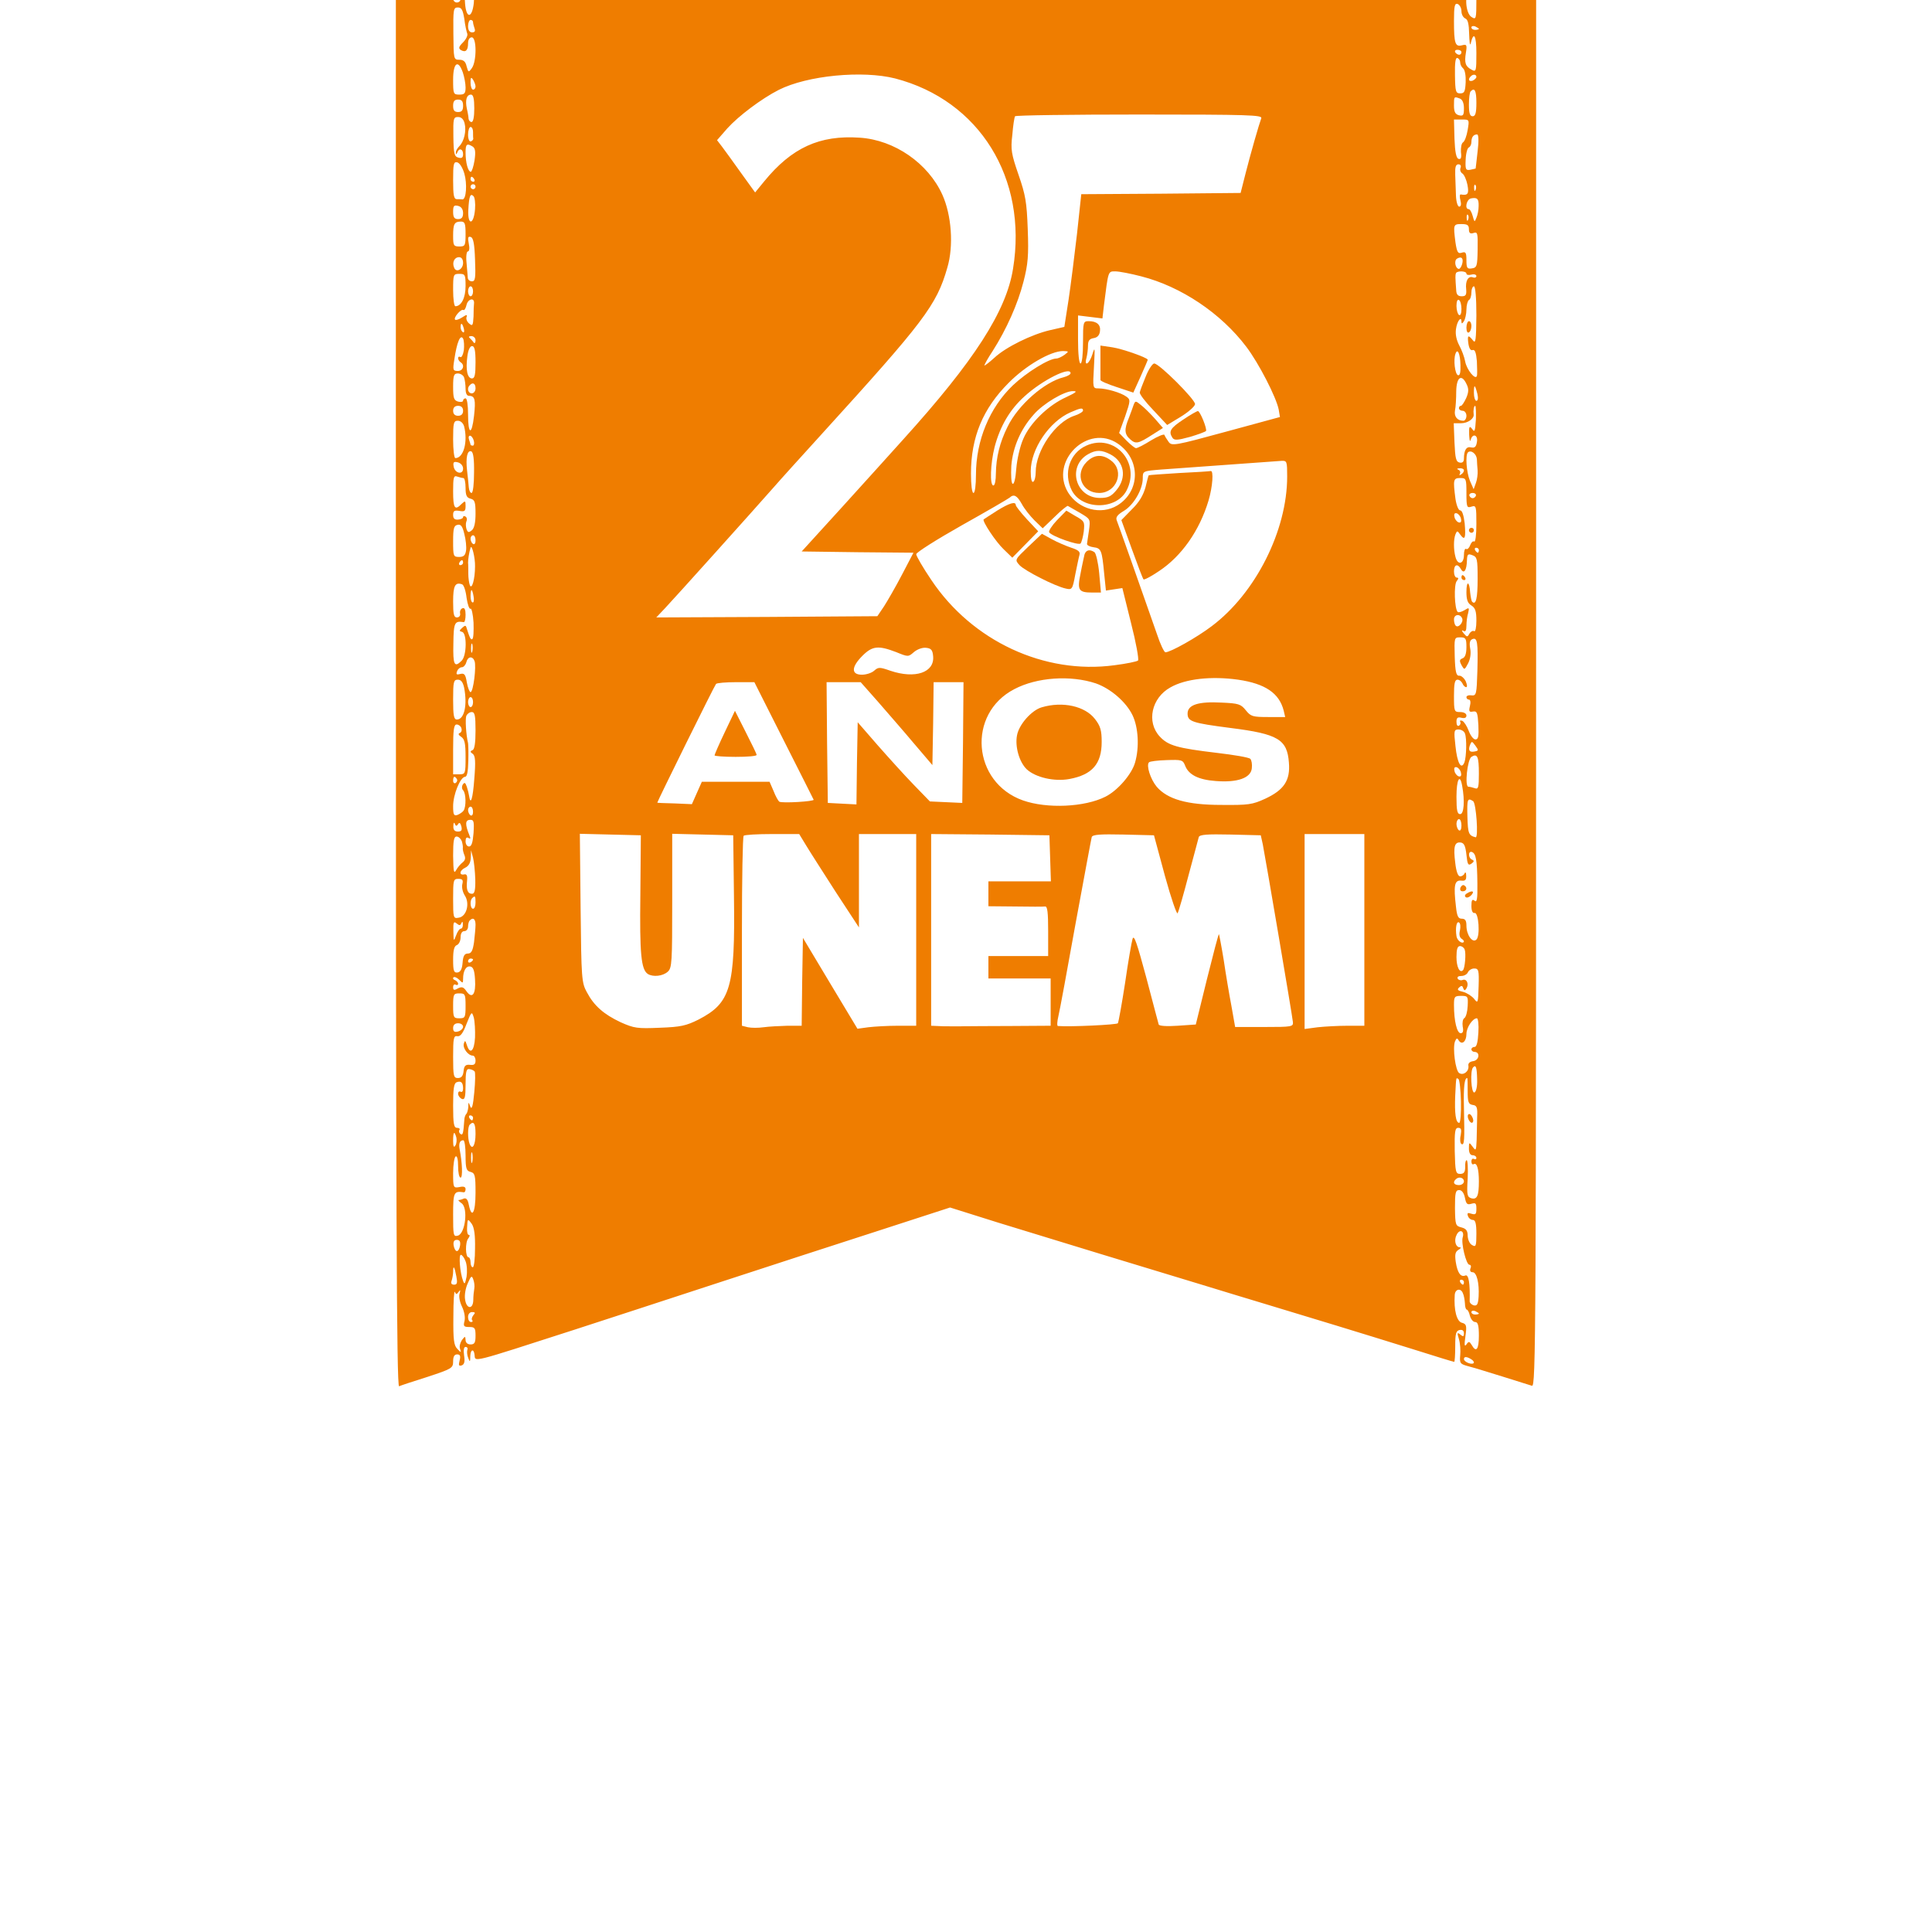
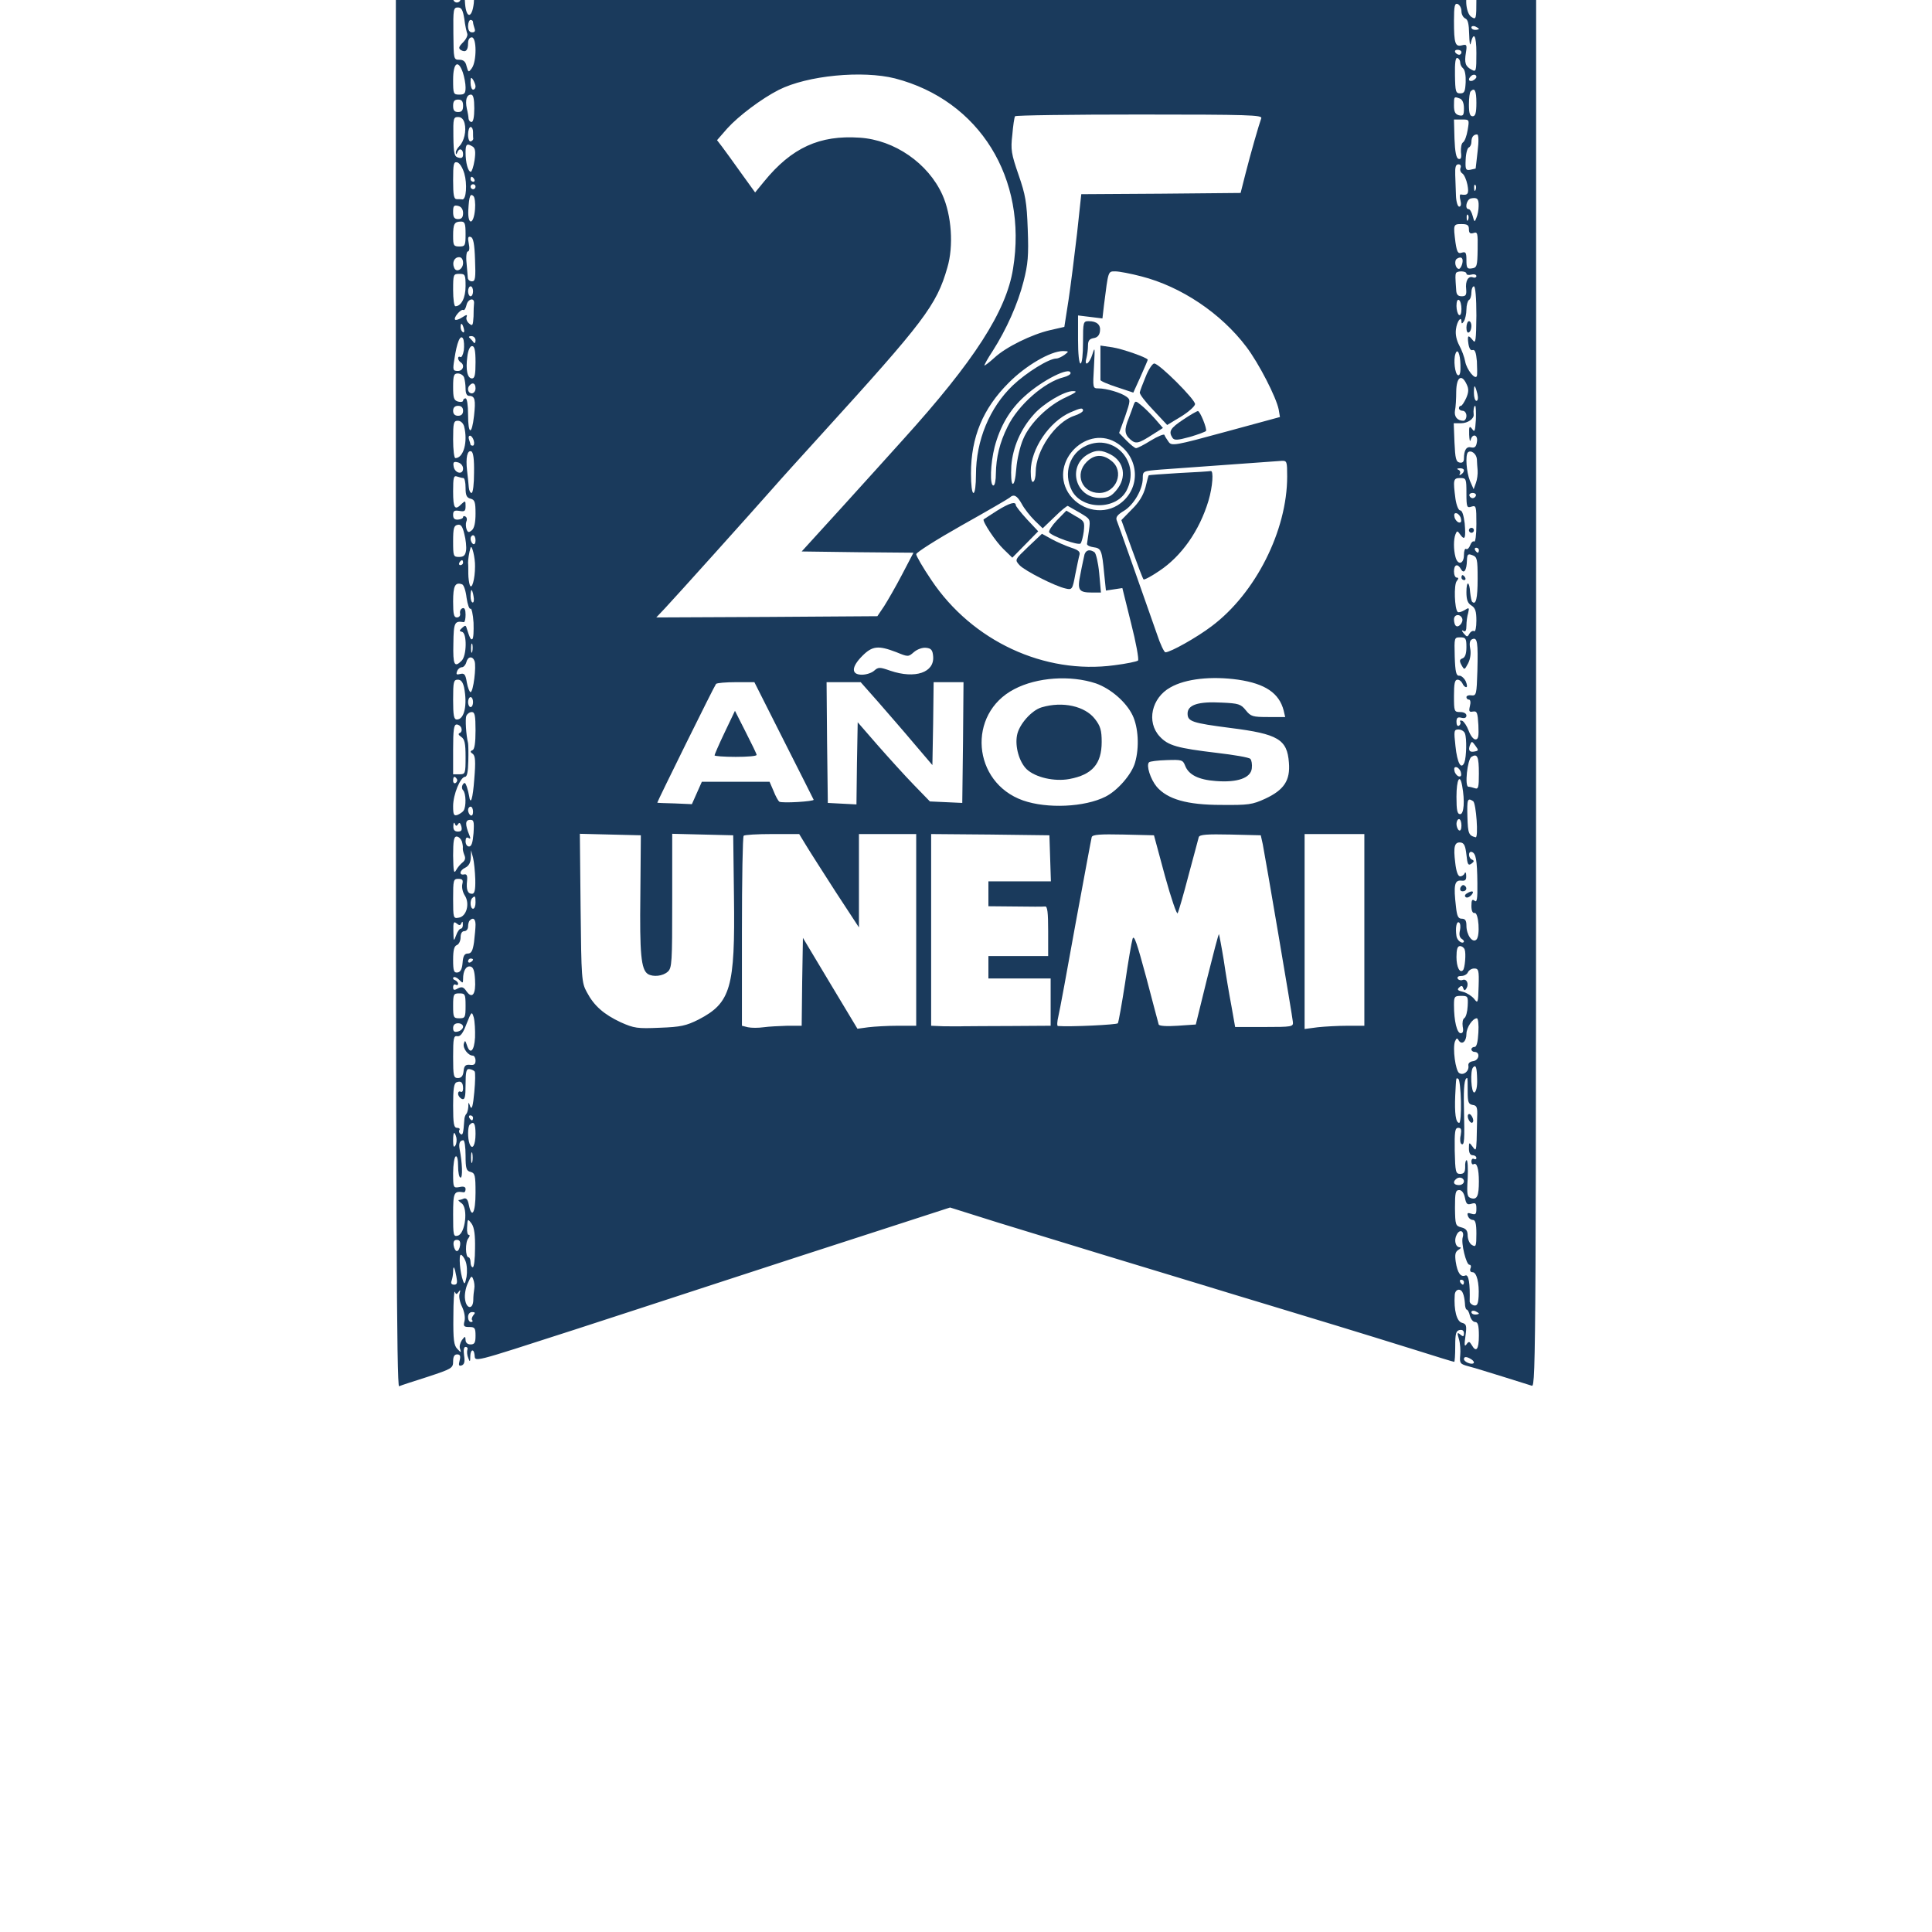
<svg xmlns="http://www.w3.org/2000/svg" version="1.0" width="1024pt" height="1024pt" viewBox="124 124 776 776" preserveAspectRatio="xMidYMid meet">
-   <g transform="translate(0,1024) scale(0.1,-0.1)" fill="#EF7D00" stroke="none">
+   <g transform="translate(0,1024) scale(0.1,-0.1)" fill="#1A3A5C" stroke="none">
    <path d="M2830 6834 c0 -2721 3 -3405 13 -3402 6 3 58 20 115 38 97 32 102 35 102 62 0 19 5 28 16 28 12 0 15 -6 10 -25 -5 -19 -3 -23 9 -19 10 4 13 15 9 40 -3 22 -1 34 6 34 7 0 10 -6 7 -12 -2 -7 -1 -22 4 -33 6 -17 8 -16 8 9 1 26 14 30 17 5 4 -30 -24 -37 404 101 124 40 380 124 570 186 190 62 478 156 640 208 l296 96 194 -61 c218 -67 614 -188 820 -250 74 -23 191 -58 260 -79 69 -21 195 -59 280 -85 85 -26 225 -69 311 -96 85 -27 157 -49 160 -49 2 0 4 28 4 62 0 52 3 63 18 66 11 2 17 -3 17 -13 0 -14 -3 -15 -15 -5 -12 10 -13 7 -5 -19 5 -17 7 -46 5 -65 -3 -32 0 -35 34 -44 20 -5 81 -24 136 -41 55 -17 108 -34 118 -37 16 -5 17 161 17 3400 l0 3406 -120 0 -120 0 0 -30 c0 -23 -4 -30 -20 -30 -16 0 -20 7 -20 30 l0 30 -1990 0 -1990 0 0 -30 c0 -23 -4 -30 -20 -30 -16 0 -20 7 -20 30 l0 30 -140 0 -140 0 0 -3406z m258 3369 c-5 -25 -28 -28 -28 -4 0 12 6 21 16 21 9 0 14 -7 12 -17z m4022 2 c0 -8 -4 -15 -10 -15 -5 0 -10 7 -10 15 0 8 5 15 10 15 6 0 10 -7 10 -15z m-4005 -77 c6 -34 4 -44 -11 -55 -17 -12 -17 -13 4 -13 17 0 22 6 22 25 0 14 4 25 9 25 15 0 20 -27 8 -39 -8 -8 -8 -11 1 -11 8 0 11 -15 10 -45 -2 -35 -7 -45 -20 -45 -13 0 -18 8 -18 29 0 25 -3 28 -25 23 -25 -4 -25 -4 -25 72 0 68 2 76 19 76 15 0 21 -10 26 -42z m38 22 c3 -13 0 -20 -9 -20 -8 0 -14 9 -14 20 0 11 4 20 9 20 5 0 11 -9 14 -20z m3985 -27 c-2 -34 -7 -47 -20 -49 -13 -1 -17 8 -20 47 -3 45 -1 49 20 49 21 0 23 -4 20 -47z m42 -88 c0 -60 -3 -75 -15 -75 -9 0 -15 10 -16 23 -1 12 -3 34 -5 50 -2 18 2 27 12 27 8 0 14 5 14 10 0 6 -4 10 -10 10 -5 0 -7 7 -4 15 14 35 24 10 24 -60z m-56 9 c9 -22 8 -24 -9 -24 -8 0 -15 9 -15 20 0 24 15 27 24 4z m-4020 -55 c-3 -5 0 -16 6 -24 8 -10 10 -33 6 -67 -3 -29 -6 -63 -6 -75 0 -16 -6 -23 -20 -23 -19 0 -20 7 -20 99 0 70 4 101 13 104 16 6 29 -2 21 -14z m4026 1 c0 -5 -2 -10 -4 -10 -3 0 -8 5 -11 10 -3 6 -1 10 4 10 6 0 11 -4 11 -10z m4 -42 c3 -13 6 -38 6 -55 0 -18 5 -33 11 -33 7 0 9 10 7 25 -4 17 -1 25 8 25 11 0 14 -18 14 -75 0 -42 -4 -76 -10 -76 -39 -6 -37 -10 -39 65 -1 35 -5 45 -21 49 -16 4 -19 11 -14 39 8 48 12 58 23 58 5 0 11 -10 15 -22z m-3984 -13 c0 -8 -2 -15 -4 -15 -2 0 -6 7 -10 15 -3 8 -1 15 4 15 6 0 10 -7 10 -15z m10 -50 c0 -8 -7 -15 -15 -15 -8 0 -15 7 -15 15 0 8 7 15 15 15 8 0 15 -7 15 -15z m3960 -56 c0 -19 -4 -29 -12 -27 -12 4 -20 37 -12 50 11 18 24 6 24 -23z m-3960 -19 c0 -28 -5 -43 -16 -47 -23 -9 -32 8 -27 50 4 28 10 37 24 37 16 0 19 -7 19 -40z m3960 -39 c0 -11 5 -23 11 -26 8 -6 8 -50 0 -92 -1 -2 -7 -3 -15 -3 -17 0 -26 31 -26 93 0 35 4 47 15 47 8 0 15 -9 15 -19z m-4020 -1 c0 -5 -7 -7 -15 -4 -8 4 -15 8 -15 10 0 2 7 4 15 4 8 0 15 -4 15 -10z m17 -82 c-3 -35 -6 -64 -7 -65 0 0 -9 1 -20 4 -17 5 -20 14 -20 64 0 57 1 59 26 59 26 0 26 0 21 -62z m43 27 c0 -24 -5 -35 -15 -35 -10 0 -15 11 -15 35 0 24 5 35 15 35 10 0 15 -11 15 -35z m4017 -17 c-2 -13 -4 -5 -4 17 -1 22 1 32 4 23 2 -10 2 -28 0 -40z m-4020 -88 c-3 -69 -27 -69 -27 0 0 37 4 50 15 50 11 0 14 -12 12 -50z m4023 -5 c0 -30 -4 -55 -8 -55 -18 0 -32 26 -32 60 0 39 6 50 27 50 9 0 13 -16 13 -55z m-60 9 c0 -8 -4 -14 -10 -14 -5 0 -10 9 -10 21 0 11 5 17 10 14 6 -3 10 -13 10 -21z m-4010 -29 c0 -17 -6 -25 -17 -26 -16 -1 -16 -2 -1 -6 22 -6 30 -29 22 -68 -5 -26 -10 -32 -25 -28 -17 5 -19 15 -19 79 0 67 2 74 20 74 15 0 20 -7 20 -25z m4014 -11 c22 -21 22 -112 1 -121 -21 -8 -22 -7 -30 70 -7 70 0 81 29 51z m-3974 -44 c0 -11 -4 -20 -10 -20 -5 0 -10 9 -10 20 0 11 5 20 10 20 6 0 10 -9 10 -20z m4020 -10 c0 -5 -4 -10 -10 -10 -5 0 -10 5 -10 10 0 6 5 10 10 10 6 0 10 -4 10 -10z m15 -30 c3 -5 -1 -10 -9 -10 -9 0 -16 5 -16 10 0 6 4 10 9 10 6 0 13 -4 16 -10z m-4032 -20 c5 -21 -1 -121 -8 -128 -9 -10 -25 12 -25 34 0 19 -5 24 -25 24 -19 0 -25 5 -25 21 0 17 5 20 25 17 22 -5 25 -2 25 23 0 34 25 40 33 9z m4037 -60 c0 -21 -4 -42 -10 -45 -5 -3 -10 -1 -10 5 0 6 -4 9 -9 6 -12 -8 -21 18 -16 45 5 24 24 41 37 33 4 -3 8 -23 8 -44z m-72 9 c-2 -6 -8 -10 -13 -10 -5 0 -11 4 -13 10 -2 6 4 11 13 11 9 0 15 -5 13 -11z m-4004 -91 c10 -65 4 -88 -24 -88 -18 0 -20 6 -20 68 0 38 3 72 7 76 16 15 29 -4 37 -56z m4018 12 c1 -27 2 -60 2 -72 1 -13 -6 -22 -16 -24 -16 -2 -18 7 -18 65 0 37 3 71 7 74 16 16 23 4 25 -43z m52 -107 c-3 -60 -11 -112 -16 -118 -6 -6 -7 -4 -3 8 5 12 2 17 -9 17 -12 0 -16 10 -16 45 0 26 5 45 11 45 7 0 9 9 5 23 -18 66 -19 70 -7 63 6 -4 12 -19 12 -34 1 -20 2 -22 6 -7 2 11 6 30 9 43 11 52 15 14 8 -85z m-4024 62 c0 -13 -4 -27 -10 -30 -6 -4 -10 8 -10 30 0 22 4 34 10 30 6 -3 10 -17 10 -30z m-2 -103 c3 -47 1 -52 -17 -52 -18 0 -21 -6 -21 -45 0 -25 -4 -45 -9 -45 -5 0 -16 -3 -25 -6 -14 -5 -16 3 -16 56 0 61 0 62 25 58 23 -5 25 -2 25 28 0 79 33 85 38 6z m3962 18 c0 -11 -6 -20 -14 -20 -12 0 -14 14 -7 38 1 1 6 2 11 2 6 0 10 -9 10 -20z m-4014 -27 c-11 -11 -19 6 -11 24 8 17 8 17 12 0 3 -10 2 -21 -1 -24z m4042 -100 c2 -26 -1 -43 -7 -43 -6 0 -11 -9 -11 -21 0 -25 -23 -20 -28 6 -3 12 0 15 10 9 7 -4 5 2 -4 13 -10 11 -18 34 -18 52 0 29 3 32 28 29 24 -3 27 -7 30 -45z m-3993 9 c0 -31 -19 -28 -23 4 -3 18 0 25 10 22 7 -3 13 -14 13 -26z m4025 -87 c0 -83 -1 -85 -20 -73 -24 15 -29 95 -6 104 8 3 11 15 8 30 -2 14 0 24 7 24 7 0 11 -29 11 -85z m-4033 37 c7 -4 9 -24 6 -55 -7 -61 -30 -63 -35 -2 -5 63 1 75 29 57z m-47 -38 c0 -8 -7 -14 -15 -14 -15 0 -21 21 -9 33 10 9 24 -2 24 -19z m4020 -49 c0 -13 7 -25 15 -29 11 -4 15 -22 16 -63 1 -32 3 -49 6 -38 12 51 23 34 23 -38 0 -73 -1 -77 -19 -67 -25 13 -30 27 -23 69 5 31 3 34 -16 29 -27 -7 -32 7 -32 98 0 61 3 72 15 68 8 -4 15 -16 15 -29z m-4005 -31 c3 -26 9 -52 12 -60 2 -7 -5 -22 -17 -34 -18 -18 -19 -24 -9 -31 19 -11 29 -2 29 27 0 15 6 24 15 24 20 0 20 -97 0 -124 -13 -18 -14 -17 -21 8 -4 19 -13 26 -29 26 -23 0 -23 2 -24 105 -1 97 0 105 18 105 15 0 20 -10 26 -46z m35 -13 c0 -5 3 -16 6 -25 4 -11 1 -16 -10 -16 -10 0 -16 9 -16 25 0 14 5 25 10 25 6 0 10 -4 10 -9z m4040 -27 c0 -2 -7 -4 -15 -4 -8 0 -15 4 -15 10 0 5 7 7 15 4 8 -4 15 -8 15 -10z m-70 -94 c0 -5 -4 -10 -9 -10 -6 0 -13 5 -16 10 -3 6 1 10 9 10 9 0 16 -4 16 -10z m-5 -41 c0 -8 5 -18 12 -24 7 -6 11 -29 10 -55 -2 -38 -5 -45 -22 -45 -18 0 -20 7 -21 73 -1 50 2 72 10 69 6 -2 11 -10 11 -18z m-4006 -40 c6 -18 11 -45 11 -60 0 -24 -4 -29 -25 -29 -24 0 -25 3 -25 60 0 68 20 83 39 29z m1736 -24 c339 -88 533 -401 474 -764 -27 -171 -156 -371 -442 -687 -45 -50 -155 -172 -244 -270 l-163 -179 225 -3 224 -2 -46 -88 c-25 -48 -58 -105 -72 -127 l-27 -40 -444 -3 -444 -2 35 37 c36 38 348 385 436 485 26 30 113 126 193 214 411 452 462 518 505 669 26 87 17 211 -20 293 -57 126 -192 220 -332 229 -161 11 -273 -40 -384 -176 l-36 -44 -57 79 c-31 43 -65 91 -76 105 l-20 26 41 47 c45 50 138 120 207 155 115 58 336 79 467 46z m2335 6 c0 -5 -7 -11 -15 -15 -15 -5 -20 5 -8 17 9 10 23 9 23 -2z m-4020 -38 c0 -7 -4 -13 -10 -13 -5 0 -10 12 -10 28 0 21 2 24 10 12 5 -8 10 -21 10 -27z m4020 -66 c0 -41 -4 -54 -15 -54 -11 0 -15 12 -15 47 0 26 3 50 7 53 16 17 23 3 23 -46z m-4025 -22 c0 -34 -4 -55 -11 -55 -6 0 -11 6 -12 13 0 6 -3 25 -7 41 -7 34 -1 56 17 56 9 0 13 -17 13 -55z m3959 39 c10 -4 16 -18 16 -39 0 -28 -3 -32 -20 -28 -15 4 -20 14 -20 39 0 37 0 37 24 28z m-4004 -29 c0 -18 -5 -25 -20 -25 -15 0 -20 7 -20 25 0 18 5 25 20 25 15 0 20 -7 20 -25z m3206 -50 c-9 -24 -43 -142 -64 -225 l-19 -75 -320 -3 -320 -2 -17 -158 c-10 -86 -25 -206 -34 -266 l-17 -109 -57 -13 c-74 -17 -178 -68 -224 -111 -20 -18 -38 -32 -40 -31 -1 2 13 28 33 58 56 88 101 189 124 279 18 70 21 105 17 210 -4 110 -9 138 -37 219 -29 84 -32 101 -25 160 3 37 8 70 11 75 2 4 227 7 500 7 441 0 494 -2 489 -15z m-3200 -20 c8 -31 -2 -73 -21 -92 -8 -8 -15 -20 -14 -26 0 -9 2 -8 6 1 7 19 23 14 23 -7 0 -14 -5 -18 -19 -14 -16 4 -19 15 -20 84 -1 73 0 79 19 79 13 0 22 -9 26 -25z m4029 -27 c-4 -24 -12 -46 -19 -50 -6 -4 -9 -21 -8 -39 3 -23 0 -30 -10 -27 -9 3 -14 28 -16 81 l-2 77 31 0 c31 0 31 0 24 -42z m-3995 -8 c0 -11 0 -23 1 -27 0 -4 -4 -9 -10 -11 -6 -2 -11 10 -11 27 0 17 5 31 10 31 6 0 10 -9 10 -20z m4035 -77 c-4 -38 -8 -69 -8 -70 -1 0 -11 -3 -22 -5 -18 -3 -20 2 -18 42 1 25 7 46 13 48 5 2 10 12 10 21 0 20 8 31 23 31 6 0 7 -27 2 -67z m-4036 18 c10 -7 12 -21 7 -55 -4 -25 -11 -46 -15 -46 -11 0 -21 36 -21 78 0 33 5 38 29 23z m-34 -108 c12 -41 8 -105 -8 -104 -4 1 -14 1 -22 1 -12 0 -15 15 -15 76 0 65 2 75 16 72 10 -2 22 -21 29 -45z m4001 22 c-3 -8 1 -18 8 -22 7 -5 16 -25 20 -45 7 -37 2 -44 -27 -39 -4 1 -5 -10 -1 -24 4 -15 2 -25 -5 -25 -6 0 -12 19 -13 43 -1 23 -2 61 -3 85 -1 31 2 42 13 42 8 0 12 -6 8 -15z m-3961 -45 c3 -5 1 -10 -4 -10 -6 0 -11 5 -11 10 0 6 2 10 4 10 3 0 8 -4 11 -10z m5 -30 c0 -5 -4 -10 -10 -10 -5 0 -10 5 -10 10 0 6 5 10 10 10 6 0 10 -4 10 -10z m4017 -12 c-3 -8 -6 -5 -6 6 -1 11 2 17 5 13 3 -3 4 -12 1 -19z m-4019 -78 c-5 -64 -30 -67 -27 -4 3 57 8 69 21 56 5 -5 8 -29 6 -52z m4031 12 c0 -15 -4 -36 -9 -47 -7 -18 -8 -18 -15 8 -4 15 -11 27 -16 27 -17 0 -9 39 9 43 25 5 32 -1 31 -31z m-4079 -28 c0 -17 -6 -24 -20 -24 -15 0 -20 7 -20 29 0 24 3 28 20 24 13 -3 20 -14 20 -29z m4037 -26 c-3 -8 -6 -5 -6 6 -1 11 2 17 5 13 3 -3 4 -12 1 -19z m-4027 -58 c0 -47 -2 -50 -25 -50 -23 0 -25 4 -25 43 0 48 5 57 32 57 15 0 18 -8 18 -50z m4030 19 c0 -15 5 -19 18 -15 17 6 18 0 17 -66 -1 -67 -3 -73 -23 -76 -19 -3 -22 1 -22 33 0 31 -3 35 -19 30 -15 -5 -19 2 -25 41 -9 72 -9 74 24 74 24 0 30 -4 30 -21z m-3992 -122 c3 -73 1 -87 -12 -87 -9 0 -16 6 -17 13 0 6 -3 33 -5 60 -3 27 0 47 5 47 6 0 8 13 4 31 -5 25 -3 31 8 27 10 -3 15 -28 17 -91z m-48 -13 c0 -26 -28 -41 -36 -19 -9 21 1 42 20 42 10 0 16 -9 16 -23z m4013 -4 c-3 -11 -9 -20 -13 -20 -14 0 -21 33 -8 41 18 11 27 2 21 -21z m-1289 -50 c160 -41 320 -148 422 -283 50 -66 120 -202 130 -252 l5 -30 -217 -59 c-205 -56 -218 -58 -230 -41 -7 10 -15 22 -17 28 -1 5 -26 -5 -54 -22 -27 -17 -54 -31 -60 -31 -5 0 -22 14 -38 30 l-30 31 24 66 c22 64 22 68 5 80 -22 16 -80 33 -112 33 -23 0 -23 1 -18 88 4 75 4 82 -6 50 -12 -40 -35 -54 -24 -15 3 12 6 34 6 49 0 20 6 27 23 30 14 2 23 11 25 27 4 26 -12 41 -45 41 -22 0 -23 -3 -23 -85 0 -50 -4 -85 -10 -85 -6 0 -10 39 -10 96 l0 97 49 -6 49 -6 6 52 c18 141 16 137 46 137 15 0 62 -9 104 -20z m1306 11 c0 -5 9 -7 20 -4 11 3 20 0 20 -6 0 -5 -6 -8 -14 -5 -19 7 -31 -15 -27 -48 2 -23 -2 -28 -18 -28 -15 0 -21 7 -22 23 -4 55 -4 62 -1 70 5 10 42 9 42 -2z m-4020 -50 c0 -47 -17 -81 -41 -81 -5 0 -9 29 -9 65 0 63 1 65 25 65 23 0 25 -3 25 -49z m30 -21 c0 -11 -4 -20 -10 -20 -5 0 -10 9 -10 20 0 11 5 20 10 20 6 0 10 -9 10 -20z m4030 -97 c-1 -100 -3 -115 -14 -100 -19 24 -23 21 -18 -14 3 -19 9 -28 17 -25 9 3 14 -10 17 -45 1 -27 2 -53 0 -59 -6 -18 -41 25 -47 58 -3 17 -14 47 -24 65 -11 21 -16 44 -13 65 4 32 22 55 22 30 0 -9 3 -9 10 2 5 8 10 29 10 47 0 17 5 35 10 38 6 3 10 17 10 31 0 13 5 24 10 24 6 0 10 -46 10 -117z m-4026 49 c-1 -7 -2 -31 -2 -53 -2 -36 -4 -40 -17 -29 -9 7 -14 19 -11 27 4 10 0 10 -18 -2 -12 -8 -25 -12 -28 -9 -8 7 23 44 33 39 4 -3 10 7 13 21 6 24 32 30 30 6z m3966 -23 c0 -18 -4 -28 -10 -24 -5 3 -10 20 -10 36 0 18 4 28 10 24 6 -3 10 -20 10 -36z m-4007 -79 c3 -11 1 -18 -4 -14 -5 3 -9 12 -9 20 0 20 7 17 13 -6z m0 -87 c-3 -18 -9 -30 -14 -27 -5 3 -9 1 -9 -5 0 -5 5 -13 10 -16 18 -11 10 -35 -11 -35 -20 0 -21 4 -14 47 10 68 24 102 35 83 4 -8 5 -30 3 -47z m47 40 c0 -10 -4 -14 -8 -8 -4 6 -11 13 -16 18 -5 4 -2 7 7 7 10 0 17 -8 17 -17z m0 -88 c0 -49 -3 -65 -14 -65 -19 0 -26 35 -19 87 3 27 11 43 19 43 10 0 14 -17 14 -65z m2366 30 c-11 -8 -26 -15 -33 -15 -30 0 -120 -56 -175 -108 -93 -89 -148 -221 -148 -359 0 -42 -4 -73 -10 -73 -6 0 -10 32 -10 78 0 146 48 261 151 364 69 70 169 128 219 128 24 -1 24 -1 6 -15z m1590 -41 c1 -29 -2 -44 -10 -41 -12 4 -19 62 -10 86 8 24 19 1 20 -45z m-1566 -33 c0 -5 -12 -12 -27 -16 -78 -19 -184 -112 -226 -199 -32 -64 -46 -124 -47 -188 0 -27 -4 -48 -10 -48 -15 0 -12 88 5 155 22 83 61 150 120 203 71 65 185 122 185 93z m-2436 -17 c3 -9 6 -29 6 -45 0 -19 5 -29 14 -29 24 0 27 -16 20 -80 -9 -80 -24 -77 -24 5 0 37 -4 65 -10 65 -5 0 -10 -4 -10 -9 0 -5 -9 -7 -20 -4 -17 5 -20 14 -20 59 0 46 3 54 19 54 10 0 22 -7 25 -16z m4027 -28 c9 -18 8 -32 -2 -55 -8 -17 -17 -31 -21 -31 -5 0 -8 -4 -8 -10 0 -5 7 -10 15 -10 8 0 15 -9 15 -20 0 -11 -6 -20 -12 -20 -25 0 -38 17 -34 41 3 13 5 48 5 77 1 58 22 72 42 28z m-3981 -16 c0 -11 -7 -20 -15 -20 -15 0 -21 21 -8 33 12 13 23 7 23 -13z m4024 -22 c4 -17 2 -28 -4 -28 -5 0 -10 14 -10 32 0 36 4 35 14 -4z m-1651 -13 c-72 -32 -146 -104 -173 -168 -13 -29 -25 -82 -28 -119 -3 -41 -9 -65 -15 -61 -5 3 -7 33 -5 72 6 74 37 147 90 206 38 44 124 95 158 94 19 0 13 -5 -27 -24z m-2423 -55 c0 -13 -7 -20 -20 -20 -13 0 -20 7 -20 20 0 13 7 20 20 20 13 0 20 -7 20 -20z m4068 -35 c-3 -47 -5 -53 -15 -38 -11 14 -13 11 -12 -23 1 -21 3 -31 6 -21 7 28 31 21 25 -9 -3 -19 -9 -24 -23 -21 -19 5 -29 -11 -29 -45 0 -13 -6 -18 -17 -16 -15 3 -18 16 -21 81 l-3 77 29 0 c28 0 54 19 51 36 -2 15 1 34 6 34 3 0 4 -25 3 -55z m-1578 36 c0 -5 -16 -15 -35 -21 -76 -25 -155 -140 -155 -226 0 -18 -4 -36 -10 -39 -6 -4 -10 12 -10 42 0 90 75 200 160 237 41 18 50 19 50 7z m-2486 -63 c16 -62 -2 -128 -35 -128 -5 0 -9 34 -9 75 0 67 2 75 19 75 11 0 21 -9 25 -22z m39 -58 c3 -11 1 -20 -4 -20 -5 0 -9 2 -9 4 0 2 -3 11 -6 20 -3 9 -2 16 4 16 5 0 12 -9 15 -20z m2587 -12 c92 -63 91 -191 -2 -248 -66 -40 -156 -16 -198 52 -76 126 80 278 200 196z m-2586 -117 c0 -44 -4 -81 -10 -81 -5 0 -10 10 -11 22 -1 13 -4 43 -7 68 -6 52 1 83 17 77 8 -3 12 -32 11 -86z m4028 55 c0 -11 2 -32 3 -46 1 -14 -2 -37 -7 -50 l-9 -25 -15 34 c-14 34 -19 103 -8 114 12 11 34 -5 36 -27z m-4072 -38 c0 -27 -34 -19 -38 9 -3 17 1 20 17 16 12 -3 21 -14 21 -25z m3310 -32 c0 -217 -127 -469 -303 -601 -59 -45 -166 -105 -186 -105 -5 0 -21 33 -34 73 -64 183 -156 444 -162 458 -4 12 4 22 29 37 39 23 76 86 76 131 0 29 0 29 73 35 65 5 428 31 485 35 21 1 22 -3 22 -63z m710 25 c0 -6 -5 -13 -12 -17 -6 -4 -8 -3 -4 4 3 5 0 13 -6 15 -8 3 -6 6 5 6 9 1 17 -3 17 -8z m-4019 -31 c5 0 9 -17 9 -39 0 -30 4 -40 20 -44 17 -4 20 -14 20 -60 0 -36 -5 -59 -15 -67 -12 -10 -16 -9 -21 4 -3 9 -4 23 -1 31 4 8 2 17 -3 20 -6 4 -10 2 -10 -2 0 -5 -9 -9 -20 -10 -14 -1 -20 4 -20 19 0 16 5 19 25 16 21 -4 25 -1 25 19 0 22 -1 23 -16 9 -27 -28 -34 -18 -34 50 0 56 2 65 16 60 9 -3 20 -6 25 -6z m4029 -61 c0 -56 2 -60 20 -54 19 6 20 2 20 -70 0 -44 -4 -74 -9 -70 -5 3 -12 -4 -16 -15 -4 -11 -11 -18 -16 -15 -5 4 -9 -8 -9 -24 0 -37 -25 -43 -34 -8 -8 29 -8 71 0 91 6 15 8 15 19 -1 19 -26 23 -15 18 45 -4 32 -10 52 -18 52 -7 0 -15 20 -19 46 -10 77 -9 84 19 84 24 0 25 -3 25 -61z m38 -10 c-2 -6 -8 -10 -13 -10 -5 0 -11 4 -13 10 -2 6 4 11 13 11 9 0 15 -5 13 -11z m-1824 -33 c10 -19 33 -48 51 -66 l33 -32 48 46 c26 26 50 45 53 44 4 -2 25 -14 49 -28 42 -25 42 -25 36 -70 -4 -25 -7 -49 -8 -55 0 -5 11 -11 26 -13 31 -4 34 -11 43 -106 l7 -68 33 5 33 5 35 -141 c20 -78 32 -145 28 -150 -4 -4 -47 -13 -95 -19 -281 -38 -571 97 -735 342 -34 50 -61 97 -61 104 0 7 82 59 183 116 100 56 186 106 192 111 17 16 30 9 49 -25z m1764 -60 c3 -12 -1 -17 -10 -14 -7 3 -15 13 -16 22 -3 12 1 17 10 14 7 -3 15 -13 16 -22z m-3996 -127 c-3 -20 -10 -26 -28 -26 -23 0 -24 3 -24 63 0 52 3 63 18 66 13 3 20 -6 27 -37 6 -22 9 -52 7 -66z m38 40 c0 -11 -4 -17 -10 -14 -5 3 -10 13 -10 21 0 8 5 14 10 14 6 0 10 -9 10 -21z m-2 -104 c0 -51 -13 -96 -21 -75 -3 8 -6 29 -6 45 0 17 0 37 -1 45 0 13 4 41 10 60 5 16 19 -41 18 -75z m4032 65 c0 -5 -2 -10 -4 -10 -3 0 -8 5 -11 10 -3 6 -1 10 4 10 6 0 11 -4 11 -10z m-5 -115 c0 -79 -7 -107 -22 -92 -3 3 -6 20 -8 37 -3 47 -15 49 -15 2 0 -31 5 -45 20 -54 16 -10 20 -24 20 -61 0 -27 -4 -46 -9 -42 -6 3 -14 -2 -19 -10 -8 -15 -10 -14 -23 1 -9 11 -9 15 -1 10 8 -5 12 1 12 21 0 15 3 39 7 51 5 22 4 23 -15 11 -12 -7 -24 -10 -27 -7 -13 12 -16 110 -4 124 8 10 8 14 0 14 -6 0 -11 11 -11 25 0 28 15 33 28 9 12 -21 23 -5 24 35 1 25 4 28 22 21 19 -7 21 -15 21 -95z m-4075 65 c0 -5 -5 -10 -11 -10 -5 0 -7 5 -4 10 3 6 8 10 11 10 2 0 4 -4 4 -10z m14 -141 c4 -27 11 -47 16 -44 4 3 10 -22 12 -56 1 -33 0 -63 -5 -66 -6 -4 -10 4 -23 45 -3 11 -6 11 -18 0 -12 -11 -12 -13 0 -16 20 -5 19 -96 -2 -116 -29 -29 -35 -17 -33 69 1 86 5 92 42 86 4 0 7 13 7 30 0 20 -4 29 -12 26 -7 -2 -12 -11 -10 -21 2 -9 -4 -16 -13 -16 -12 0 -15 13 -15 64 0 63 8 79 36 69 7 -2 15 -27 18 -54z m28 6 c3 -14 1 -25 -3 -25 -5 0 -9 11 -9 25 0 14 2 25 4 25 2 0 6 -11 8 -25z m3971 -89 c6 -16 -16 -40 -26 -29 -4 3 -7 15 -7 25 0 21 25 24 33 4z m17 -115 c0 -26 -5 -41 -15 -45 -13 -5 -14 -10 -5 -27 12 -21 12 -21 27 7 9 18 12 41 8 60 -4 22 -1 33 9 37 20 8 23 -13 20 -128 -3 -94 -4 -100 -24 -98 -11 2 -20 -2 -20 -7 0 -6 5 -10 10 -10 6 0 8 -11 4 -26 -5 -21 -3 -25 12 -22 17 3 19 -5 22 -54 2 -46 0 -58 -12 -58 -8 0 -20 16 -27 35 -7 19 -19 37 -26 40 -8 2 -11 1 -8 -4 3 -5 1 -12 -5 -16 -6 -3 -10 3 -10 16 0 16 5 20 20 16 13 -3 20 0 20 9 0 8 -10 14 -25 14 -24 0 -25 2 -25 65 0 49 3 65 14 65 8 0 16 -7 20 -15 3 -8 10 -15 15 -15 5 0 4 10 -2 24 -6 12 -18 23 -26 22 -12 -1 -16 15 -18 77 -2 76 -2 77 22 77 22 0 25 -4 25 -39z m-3993 -18 c-3 -10 -5 -4 -5 12 0 17 2 24 5 18 2 -7 2 -21 0 -30z m1702 -2 c49 -20 49 -20 72 0 13 11 34 19 49 17 20 -2 26 -9 28 -34 6 -65 -72 -92 -172 -58 -43 15 -48 15 -65 0 -10 -9 -32 -16 -49 -16 -44 0 -43 31 2 76 40 40 64 42 135 15z m-1693 -36 c8 -21 -5 -125 -16 -125 -4 0 -11 17 -15 39 -5 32 -10 38 -26 34 -15 -4 -18 -2 -13 11 3 9 12 16 19 16 7 0 15 9 18 20 6 24 25 26 33 5z m2496 -90 c59 -21 121 -74 147 -128 23 -48 28 -128 10 -190 -13 -46 -69 -112 -119 -137 -83 -42 -234 -49 -331 -15 -204 72 -226 348 -35 447 91 48 226 57 328 23z m571 15 c109 -16 165 -54 183 -124 l6 -26 -68 0 c-62 0 -70 2 -90 27 -20 25 -29 28 -98 31 -93 5 -136 -9 -136 -44 0 -32 18 -38 173 -58 191 -24 227 -46 234 -139 6 -72 -20 -110 -95 -145 -52 -24 -68 -26 -177 -25 -138 0 -216 23 -259 73 -25 30 -43 86 -31 98 3 4 36 8 71 9 60 2 65 1 74 -22 14 -37 54 -57 123 -62 87 -7 141 12 145 51 2 16 -1 33 -6 38 -6 6 -66 16 -134 24 -159 19 -196 29 -230 66 -54 58 -33 155 43 197 61 35 165 46 272 31z m-3109 -31 c14 -71 1 -129 -29 -129 -12 0 -15 16 -15 80 0 72 2 80 19 80 13 0 20 -10 25 -31z m1283 -211 c65 -128 119 -236 121 -240 4 -7 -126 -15 -138 -8 -4 3 -15 22 -23 43 l-16 37 -136 0 -136 0 -20 -45 -20 -45 -69 3 c-39 1 -70 2 -70 3 0 5 230 471 236 477 4 4 40 7 80 7 l74 0 117 -232z m379 154 c38 -44 103 -118 144 -167 l75 -88 3 166 2 167 60 0 60 0 -2 -242 -3 -243 -65 3 -65 3 -65 67 c-36 37 -101 109 -145 159 l-80 92 -3 -165 -2 -165 -58 3 -57 3 -3 243 -2 242 68 0 69 0 69 -78z m-1626 -2 c0 -11 -4 -20 -10 -20 -5 0 -10 9 -10 20 0 11 5 20 10 20 6 0 10 -9 10 -20z m10 -114 c0 -50 -4 -76 -12 -79 -10 -4 -10 -8 1 -15 10 -8 12 -29 6 -101 -6 -81 -15 -108 -21 -67 -1 7 -5 24 -9 36 -6 17 -9 19 -16 9 -5 -8 -4 -18 1 -23 12 -12 13 -66 2 -82 -4 -6 -15 -13 -24 -17 -15 -5 -18 0 -18 35 0 47 29 117 48 118 8 0 12 20 13 63 1 34 0 67 -1 72 -8 33 -12 96 -7 110 4 8 13 15 22 15 12 0 15 -14 15 -74z m-57 10 c3 -8 1 -17 -6 -20 -8 -3 -6 -8 6 -16 13 -9 17 -25 17 -80 0 -68 -1 -70 -25 -70 l-25 0 0 100 c0 79 3 100 14 100 8 0 16 -6 19 -14z m4031 -22 c8 -20 6 -94 -2 -116 -13 -32 -29 -3 -36 65 -7 62 -6 67 12 67 11 0 23 -7 26 -16z m41 -72 c-22 -5 -29 3 -21 25 7 17 8 17 22 -2 13 -18 13 -20 -1 -23z m15 -89 c0 -55 -2 -64 -16 -59 -9 3 -20 6 -26 6 -16 0 -4 110 12 120 24 15 30 1 30 -67z m-72 3 c3 -12 -1 -17 -10 -14 -7 3 -15 13 -16 22 -3 12 1 17 10 14 7 -3 15 -13 16 -22z m-4033 -25 c3 -5 1 -12 -5 -16 -5 -3 -10 1 -10 9 0 18 6 21 15 7z m4038 -28 c11 -60 7 -113 -8 -113 -12 0 -15 15 -15 70 0 70 14 95 23 43z m44 -61 c12 -8 22 -148 10 -145 -28 7 -31 15 -33 81 -2 72 0 79 23 64z m-4017 -43 c0 -11 -4 -17 -10 -14 -5 3 -10 13 -10 21 0 8 5 14 10 14 6 0 10 -9 10 -21z m2 -85 c-3 -38 -8 -54 -18 -54 -8 0 -14 9 -14 21 0 13 4 18 12 13 8 -5 9 -2 3 12 -17 42 -17 60 2 61 16 1 18 -5 15 -53z m3968 30 c0 -14 -4 -23 -10 -19 -5 3 -10 15 -10 26 0 10 5 19 10 19 6 0 10 -12 10 -26z m-4030 6 c5 8 9 5 13 -9 4 -16 0 -21 -14 -21 -13 0 -19 7 -18 23 0 12 3 16 6 8 4 -10 7 -10 13 -1z m732 -285 c-3 -236 3 -299 30 -317 21 -13 60 -9 80 9 17 15 18 37 18 285 l0 269 123 -3 122 -3 3 -245 c5 -368 -13 -428 -142 -495 -50 -25 -72 -30 -156 -33 -90 -4 -103 -2 -157 22 -68 32 -107 66 -136 121 -21 38 -22 55 -25 338 l-3 298 122 -3 123 -3 -2 -240z m666 199 c15 -25 69 -109 119 -187 l93 -142 0 188 0 187 115 0 115 0 0 -385 0 -385 -74 0 c-40 0 -93 -3 -118 -6 l-44 -6 -110 183 -109 182 -3 -176 -2 -177 -58 0 c-31 -1 -74 -3 -95 -6 -21 -3 -49 -3 -63 0 l-24 6 0 379 c0 208 3 381 7 384 3 4 55 7 115 7 l108 0 28 -46z m980 -51 l3 -93 -126 0 -125 0 0 -50 0 -50 108 -1 c59 -1 113 -1 120 0 9 1 12 -24 12 -99 l0 -100 -120 0 -120 0 0 -45 0 -45 125 0 125 0 0 -95 0 -95 -157 -1 c-87 0 -174 -1 -193 -1 -19 -1 -56 0 -82 0 l-48 2 0 385 0 385 238 -2 237 -3 3 -92z m461 -71 c25 -91 48 -157 51 -150 4 7 24 76 44 153 21 77 39 146 41 153 4 10 34 12 127 10 l122 -3 8 -36 c10 -50 119 -690 121 -714 2 -19 -4 -20 -115 -20 l-117 0 -15 85 c-9 47 -23 130 -31 185 -9 55 -18 101 -19 103 -2 1 -23 -80 -48 -180 l-45 -183 -73 -5 c-44 -3 -74 -1 -76 5 -2 6 -24 91 -50 189 -37 137 -49 174 -55 155 -4 -13 -18 -93 -30 -177 -13 -84 -26 -156 -29 -162 -4 -6 -191 -15 -241 -11 -4 1 -3 18 2 39 5 20 36 188 69 372 34 184 63 341 65 348 4 10 34 12 127 10 l123 -3 44 -163z m801 -217 l0 -385 -67 0 c-38 0 -92 -3 -120 -6 l-53 -7 0 392 0 391 120 0 120 0 0 -385z m-3625 356 c3 -10 5 -23 4 -27 -1 -5 2 -18 6 -28 6 -13 3 -22 -7 -30 -8 -6 -20 -20 -26 -31 -9 -16 -11 -6 -12 58 0 60 3 77 14 77 8 0 17 -9 21 -19z m4035 -54 c4 -39 7 -45 20 -36 11 8 12 12 3 16 -16 6 -17 36 -1 31 16 -6 21 -31 22 -125 1 -64 -2 -79 -11 -71 -10 8 -13 3 -13 -21 0 -19 5 -30 13 -28 16 3 23 -92 7 -107 -16 -15 -40 19 -40 56 0 21 -5 28 -19 28 -14 0 -19 10 -23 48 -10 85 -6 107 20 105 17 -2 22 2 21 20 0 12 -3 16 -6 10 -2 -7 -11 -13 -18 -13 -9 0 -16 19 -20 55 -8 64 -3 84 22 81 14 -2 19 -14 23 -49z m-3981 -99 c1 -44 -3 -58 -13 -58 -18 0 -24 17 -20 53 2 19 -1 27 -11 25 -22 -5 -20 16 4 27 14 7 21 20 22 40 l1 30 8 -30 c4 -16 8 -56 9 -87z m-52 -19 c-3 -12 1 -32 10 -46 21 -32 7 -85 -25 -89 -21 -4 -22 -1 -22 76 0 75 1 80 21 80 17 0 20 -5 16 -21z m53 -74 c0 -14 -4 -25 -10 -25 -11 0 -14 33 -3 43 11 11 13 8 13 -18z m0 -89 c0 -13 -3 -44 -6 -70 -5 -35 -11 -46 -25 -46 -13 0 -19 -9 -21 -37 -2 -25 -8 -37 -20 -39 -15 -2 -18 6 -18 51 0 38 4 55 15 59 8 3 15 17 15 31 0 16 6 25 15 25 8 0 15 8 15 18 0 10 3 22 7 25 13 14 23 6 23 -17z m-57 6 c4 8 6 7 6 -4 1 -10 -3 -18 -8 -18 -5 0 -14 -12 -19 -27 -10 -26 -10 -25 -11 16 -1 36 1 42 13 32 11 -9 15 -9 19 1z m4011 -29 c-4 -16 -2 -28 7 -34 7 -4 11 -10 8 -13 -8 -8 -27 8 -29 24 -5 32 0 61 10 55 6 -3 7 -18 4 -32z m19 -77 c6 -15 1 -76 -7 -83 -13 -13 -26 13 -26 53 0 31 4 44 14 44 8 0 16 -6 19 -14z m-3983 -40 c0 -3 -4 -8 -10 -11 -5 -3 -10 -1 -10 4 0 6 5 11 10 11 6 0 10 -2 10 -4z m8 -80 c4 -59 -11 -80 -34 -48 -12 18 -19 20 -35 12 -15 -9 -19 -7 -19 5 0 9 5 13 10 10 6 -3 10 -2 10 4 0 5 -6 11 -12 14 -7 2 -10 7 -7 11 4 4 14 0 23 -9 15 -15 16 -15 16 3 0 33 12 53 29 50 12 -2 17 -17 19 -52z m4031 -27 c-2 -68 -3 -71 -18 -51 -9 11 -29 24 -44 28 -22 5 -26 9 -16 18 8 8 13 8 16 -3 4 -10 7 -11 13 -1 11 18 1 40 -15 34 -7 -3 -16 -1 -20 5 -3 7 2 11 15 11 11 0 23 7 26 15 4 8 15 15 25 15 18 0 20 -7 18 -71z m-4069 -79 c0 -47 -2 -50 -25 -50 -23 0 -25 3 -25 50 0 47 2 50 25 50 23 0 25 -3 25 -50z m4025 -1 c-1 -23 -7 -44 -13 -48 -7 -4 -9 -19 -7 -34 4 -19 1 -27 -8 -27 -15 0 -27 49 -27 113 0 34 2 37 29 37 27 0 28 -2 26 -41z m-3987 -126 c-3 -55 -20 -71 -33 -30 -6 19 -8 19 -12 5 -5 -19 18 -48 36 -48 6 0 11 -9 11 -20 0 -15 -6 -19 -22 -17 -18 2 -24 -4 -26 -25 -2 -20 -9 -28 -23 -28 -17 0 -19 8 -19 85 0 75 2 86 17 83 12 -2 23 12 37 50 20 50 21 51 29 25 4 -16 6 -52 5 -80z m4030 20 c-2 -38 -7 -58 -15 -58 -7 0 -13 -4 -13 -10 0 -5 6 -10 12 -10 24 0 20 -33 -4 -37 -15 -2 -22 -9 -20 -19 3 -22 -20 -40 -37 -29 -15 9 -27 100 -17 127 6 14 9 15 15 4 13 -20 31 -4 31 26 0 26 25 63 42 63 5 0 8 -26 6 -57z m-4078 23 c0 -7 -9 -16 -20 -19 -15 -4 -20 0 -20 14 0 12 7 19 20 19 11 0 20 -6 20 -14z m4073 -212 c1 -29 -4 -49 -11 -52 -13 -4 -18 89 -5 101 11 12 15 0 16 -49z m-4027 33 c4 -3 3 -41 -1 -84 -5 -55 -10 -72 -16 -58 -7 20 -8 20 -8 -1 -1 -11 -4 -24 -8 -28 -4 -4 -8 -15 -8 -24 -4 -55 -6 -63 -15 -57 -6 4 -8 11 -5 16 4 5 -1 9 -9 9 -13 0 -16 15 -16 89 0 67 3 90 14 94 18 7 26 -1 26 -25 0 -11 -4 -16 -10 -13 -5 3 -10 0 -10 -8 0 -8 7 -17 15 -21 12 -4 15 6 15 58 0 51 3 64 15 62 8 -1 17 -5 21 -9z m3962 -121 c1 -47 -2 -86 -7 -86 -14 0 -19 38 -16 110 4 78 3 72 13 66 4 -2 9 -43 10 -90z m27 42 c0 -45 3 -53 20 -56 17 -2 20 -10 18 -50 0 -26 -2 -67 -2 -92 -2 -42 -3 -44 -16 -26 -14 19 -15 19 -15 -7 0 -17 5 -27 15 -27 8 0 15 -5 15 -11 0 -5 -4 -7 -10 -4 -5 3 -10 -1 -10 -10 0 -9 4 -14 9 -11 13 8 21 -19 21 -69 0 -58 -7 -74 -30 -68 -17 5 -19 13 -15 79 2 41 0 74 -4 74 -4 0 -7 -12 -6 -27 0 -21 -5 -28 -20 -28 -18 0 -20 7 -22 93 -1 77 1 92 14 92 12 0 14 -7 10 -30 -4 -16 -2 -32 3 -35 12 -7 13 15 10 147 -2 82 2 118 13 118 2 0 2 -24 2 -52z m-3995 -108 c0 -5 -2 -10 -4 -10 -3 0 -8 5 -11 10 -3 6 -1 10 4 10 6 0 11 -4 11 -10z m10 -64 c0 -46 -13 -68 -24 -40 -8 21 -8 69 1 77 16 16 23 4 23 -37z m-77 -15 c2 -10 1 -25 -4 -32 -6 -10 -9 -4 -9 19 0 36 5 42 13 13z m37 -72 c0 -52 3 -62 20 -66 18 -5 20 -14 20 -84 0 -80 -15 -107 -27 -48 -4 21 -10 28 -20 25 -8 -4 -17 -6 -21 -6 -3 0 2 -6 12 -13 27 -19 15 -122 -15 -130 -18 -5 -19 1 -19 84 0 91 3 96 43 90 4 0 7 5 7 13 0 9 -8 12 -25 8 -24 -4 -25 -3 -25 56 0 34 5 64 10 67 6 4 10 -12 10 -39 0 -25 4 -46 10 -46 9 0 7 59 -4 115 -4 23 1 35 15 35 5 0 9 -27 9 -61z m27 -26 c-3 -10 -5 -2 -5 17 0 19 2 27 5 18 2 -10 2 -26 0 -35z m3983 -78 c0 -8 -9 -15 -20 -15 -20 0 -26 11 -13 23 12 13 33 7 33 -8z m4 -66 c5 -25 9 -29 26 -24 17 5 20 2 20 -20 0 -22 -3 -25 -20 -20 -15 5 -18 3 -14 -9 3 -9 12 -16 20 -16 10 0 14 -15 14 -55 0 -50 -2 -55 -17 -46 -10 5 -17 21 -18 37 0 21 -6 29 -25 34 -24 6 -25 10 -26 78 0 61 2 72 17 72 10 0 19 -11 23 -31z m-3976 -203 c0 -42 -4 -76 -9 -76 -5 0 -9 9 -9 20 0 11 -4 20 -8 20 -13 0 -14 61 -1 76 6 8 7 14 2 14 -5 0 -8 12 -7 28 2 38 2 39 19 16 10 -15 14 -46 13 -98z m3967 44 c-7 -23 14 -110 27 -110 6 0 8 -7 4 -15 -3 -9 0 -15 9 -15 16 0 27 -43 24 -97 -2 -32 -6 -39 -20 -36 -9 3 -16 10 -16 16 2 72 -4 109 -17 104 -19 -8 -32 10 -39 55 -4 29 -2 40 11 48 9 5 12 10 6 10 -18 0 -25 29 -13 51 12 24 32 15 24 -11z m-4027 -32 c-2 -13 -7 -23 -13 -23 -5 0 -11 10 -13 23 -2 15 2 22 13 22 11 0 15 -7 13 -22z m22 -64 c6 -15 7 -43 4 -62 -6 -29 -8 -33 -14 -17 -13 35 -18 105 -9 105 5 0 14 -12 19 -26z m-37 -61 c5 -26 3 -33 -9 -33 -11 0 -14 6 -10 16 3 9 6 25 6 36 0 29 6 20 13 -19z m72 -49 c-2 -11 -4 -31 -4 -46 -1 -39 -28 -36 -33 3 -3 17 2 46 11 65 13 30 16 32 22 15 4 -10 6 -27 4 -37z m3975 26 c0 -5 -2 -10 -4 -10 -3 0 -8 5 -11 10 -3 6 -1 10 4 10 6 0 11 -4 11 -10z m-4038 -39 c7 10 8 8 4 -7 -4 -11 1 -35 10 -53 9 -19 13 -42 10 -56 -6 -22 -3 -25 19 -25 22 0 25 -4 25 -35 0 -28 -4 -35 -20 -35 -12 0 -20 7 -20 18 -1 16 -2 16 -15 -1 -7 -11 -11 -26 -7 -35 5 -16 4 -16 -11 0 -14 14 -17 36 -16 130 0 62 3 107 6 99 5 -11 7 -11 15 0z m4034 -6 c4 -8 7 -26 8 -40 0 -14 4 -25 7 -25 4 0 10 -11 13 -25 4 -14 13 -25 21 -25 11 0 15 -13 15 -55 0 -56 -11 -69 -29 -37 -9 15 -12 15 -21 2 -8 -11 -9 -2 -4 33 6 43 4 49 -14 54 -21 5 -33 51 -29 111 1 25 25 30 33 7z m64 -81 c0 -2 -7 -4 -15 -4 -8 0 -15 4 -15 10 0 5 7 7 15 4 8 -4 15 -8 15 -10z m-4039 -7 c-6 -8 -8 -17 -4 -20 3 -4 1 -7 -5 -7 -7 0 -12 9 -12 20 0 12 7 20 16 20 13 0 14 -3 5 -13z m4009 -177 c8 -5 12 -12 9 -15 -8 -8 -39 5 -39 16 0 11 11 11 30 -1z" />
    <path d="M5660 7546 c0 -36 0 -69 0 -72 -1 -4 29 -17 66 -29 l66 -22 29 64 c16 36 29 66 29 68 0 8 -102 44 -142 50 l-48 7 0 -66z" />
    <path d="M5842 7488 c-12 -29 -23 -58 -24 -64 -2 -6 22 -38 54 -71 l56 -60 56 34 c31 19 56 42 56 50 0 19 -144 163 -164 163 -7 0 -23 -24 -34 -52z" />
    <path d="M5793 7373 c-3 -10 -12 -33 -19 -52 -19 -46 -18 -65 6 -86 22 -19 31 -18 90 20 l41 26 -32 37 c-18 20 -43 45 -56 55 -22 18 -23 18 -30 0z" />
    <path d="M5993 7315 c-53 -35 -60 -48 -44 -73 7 -11 19 -11 70 3 34 10 63 21 65 24 5 8 -24 81 -33 80 -3 0 -30 -15 -58 -34z" />
    <path d="M7130 7684 c0 -14 4 -23 10 -19 6 3 10 15 10 26 0 10 -4 19 -10 19 -5 0 -10 -12 -10 -26z" />
    <path d="M5603 7210 c-67 -30 -93 -111 -58 -180 41 -79 179 -79 220 0 58 112 -49 231 -162 180z m97 -35 c56 -29 67 -93 24 -144 -21 -25 -33 -31 -66 -31 -99 0 -133 128 -47 176 32 18 54 17 89 -1z" />
    <path d="M5605 7145 c-50 -49 -20 -125 50 -125 70 0 103 87 49 129 -35 28 -69 26 -99 -4z" />
    <path d="M5975 7100 c-66 -4 -121 -8 -121 -9 -1 0 -7 -22 -13 -48 -9 -32 -25 -60 -55 -89 l-42 -43 42 -116 c23 -64 44 -119 47 -122 3 -3 31 12 62 33 91 60 163 163 199 283 17 57 21 122 9 119 -5 -1 -62 -5 -128 -8z" />
    <path d="M7140 6870 c0 -5 5 -10 10 -10 6 0 10 5 10 10 0 6 -4 10 -10 10 -5 0 -10 -4 -10 -10z" />
    <path d="M5245 6949 c-27 -18 -52 -33 -54 -35 -7 -6 48 -90 81 -121 l34 -33 52 53 52 53 -45 48 c-25 27 -45 53 -45 57 0 16 -25 9 -75 -22z" />
    <path d="M5485 6910 c-20 -21 -34 -43 -31 -48 10 -16 118 -54 126 -45 4 4 10 26 13 48 4 39 3 42 -33 62 l-37 22 -38 -39z" />
    <path d="M5370 6804 c-54 -52 -55 -52 -35 -74 20 -22 143 -85 186 -94 25 -6 27 -3 38 57 7 34 14 69 17 79 3 12 -5 19 -33 28 -21 7 -56 22 -78 34 l-40 22 -55 -52z" />
    <path d="M5596 6773 c-2 -10 -10 -44 -16 -77 -14 -67 -8 -76 48 -76 l34 0 -7 78 c-4 42 -13 80 -19 84 -19 13 -34 9 -40 -9z" />
    <path d="M7110 6680 c0 -5 5 -10 11 -10 5 0 7 5 4 10 -3 6 -8 10 -11 10 -2 0 -4 -4 -4 -10z" />
    <path d="M5424 6159 c-41 -12 -91 -69 -99 -112 -9 -46 9 -108 39 -137 36 -33 111 -50 171 -39 92 17 130 61 130 149 0 46 -5 64 -27 92 -40 52 -130 72 -214 47z" />
    <path d="M4151 6059 c-23 -48 -41 -90 -41 -93 0 -3 38 -6 85 -6 47 0 85 3 84 8 0 4 -20 45 -44 92 l-43 85 -41 -86z" />
    <path d="M7106 5435 c-3 -9 0 -15 9 -15 16 0 20 16 6 24 -5 3 -11 -1 -15 -9z" />
    <path d="M7131 5411 c-8 -5 -9 -11 -3 -15 5 -3 15 1 22 9 14 16 3 20 -19 6z" />
    <path d="M7137 4523 c-7 -11 10 -40 18 -31 4 4 3 14 -3 24 -5 9 -12 12 -15 7z" />
  </g>
</svg>
